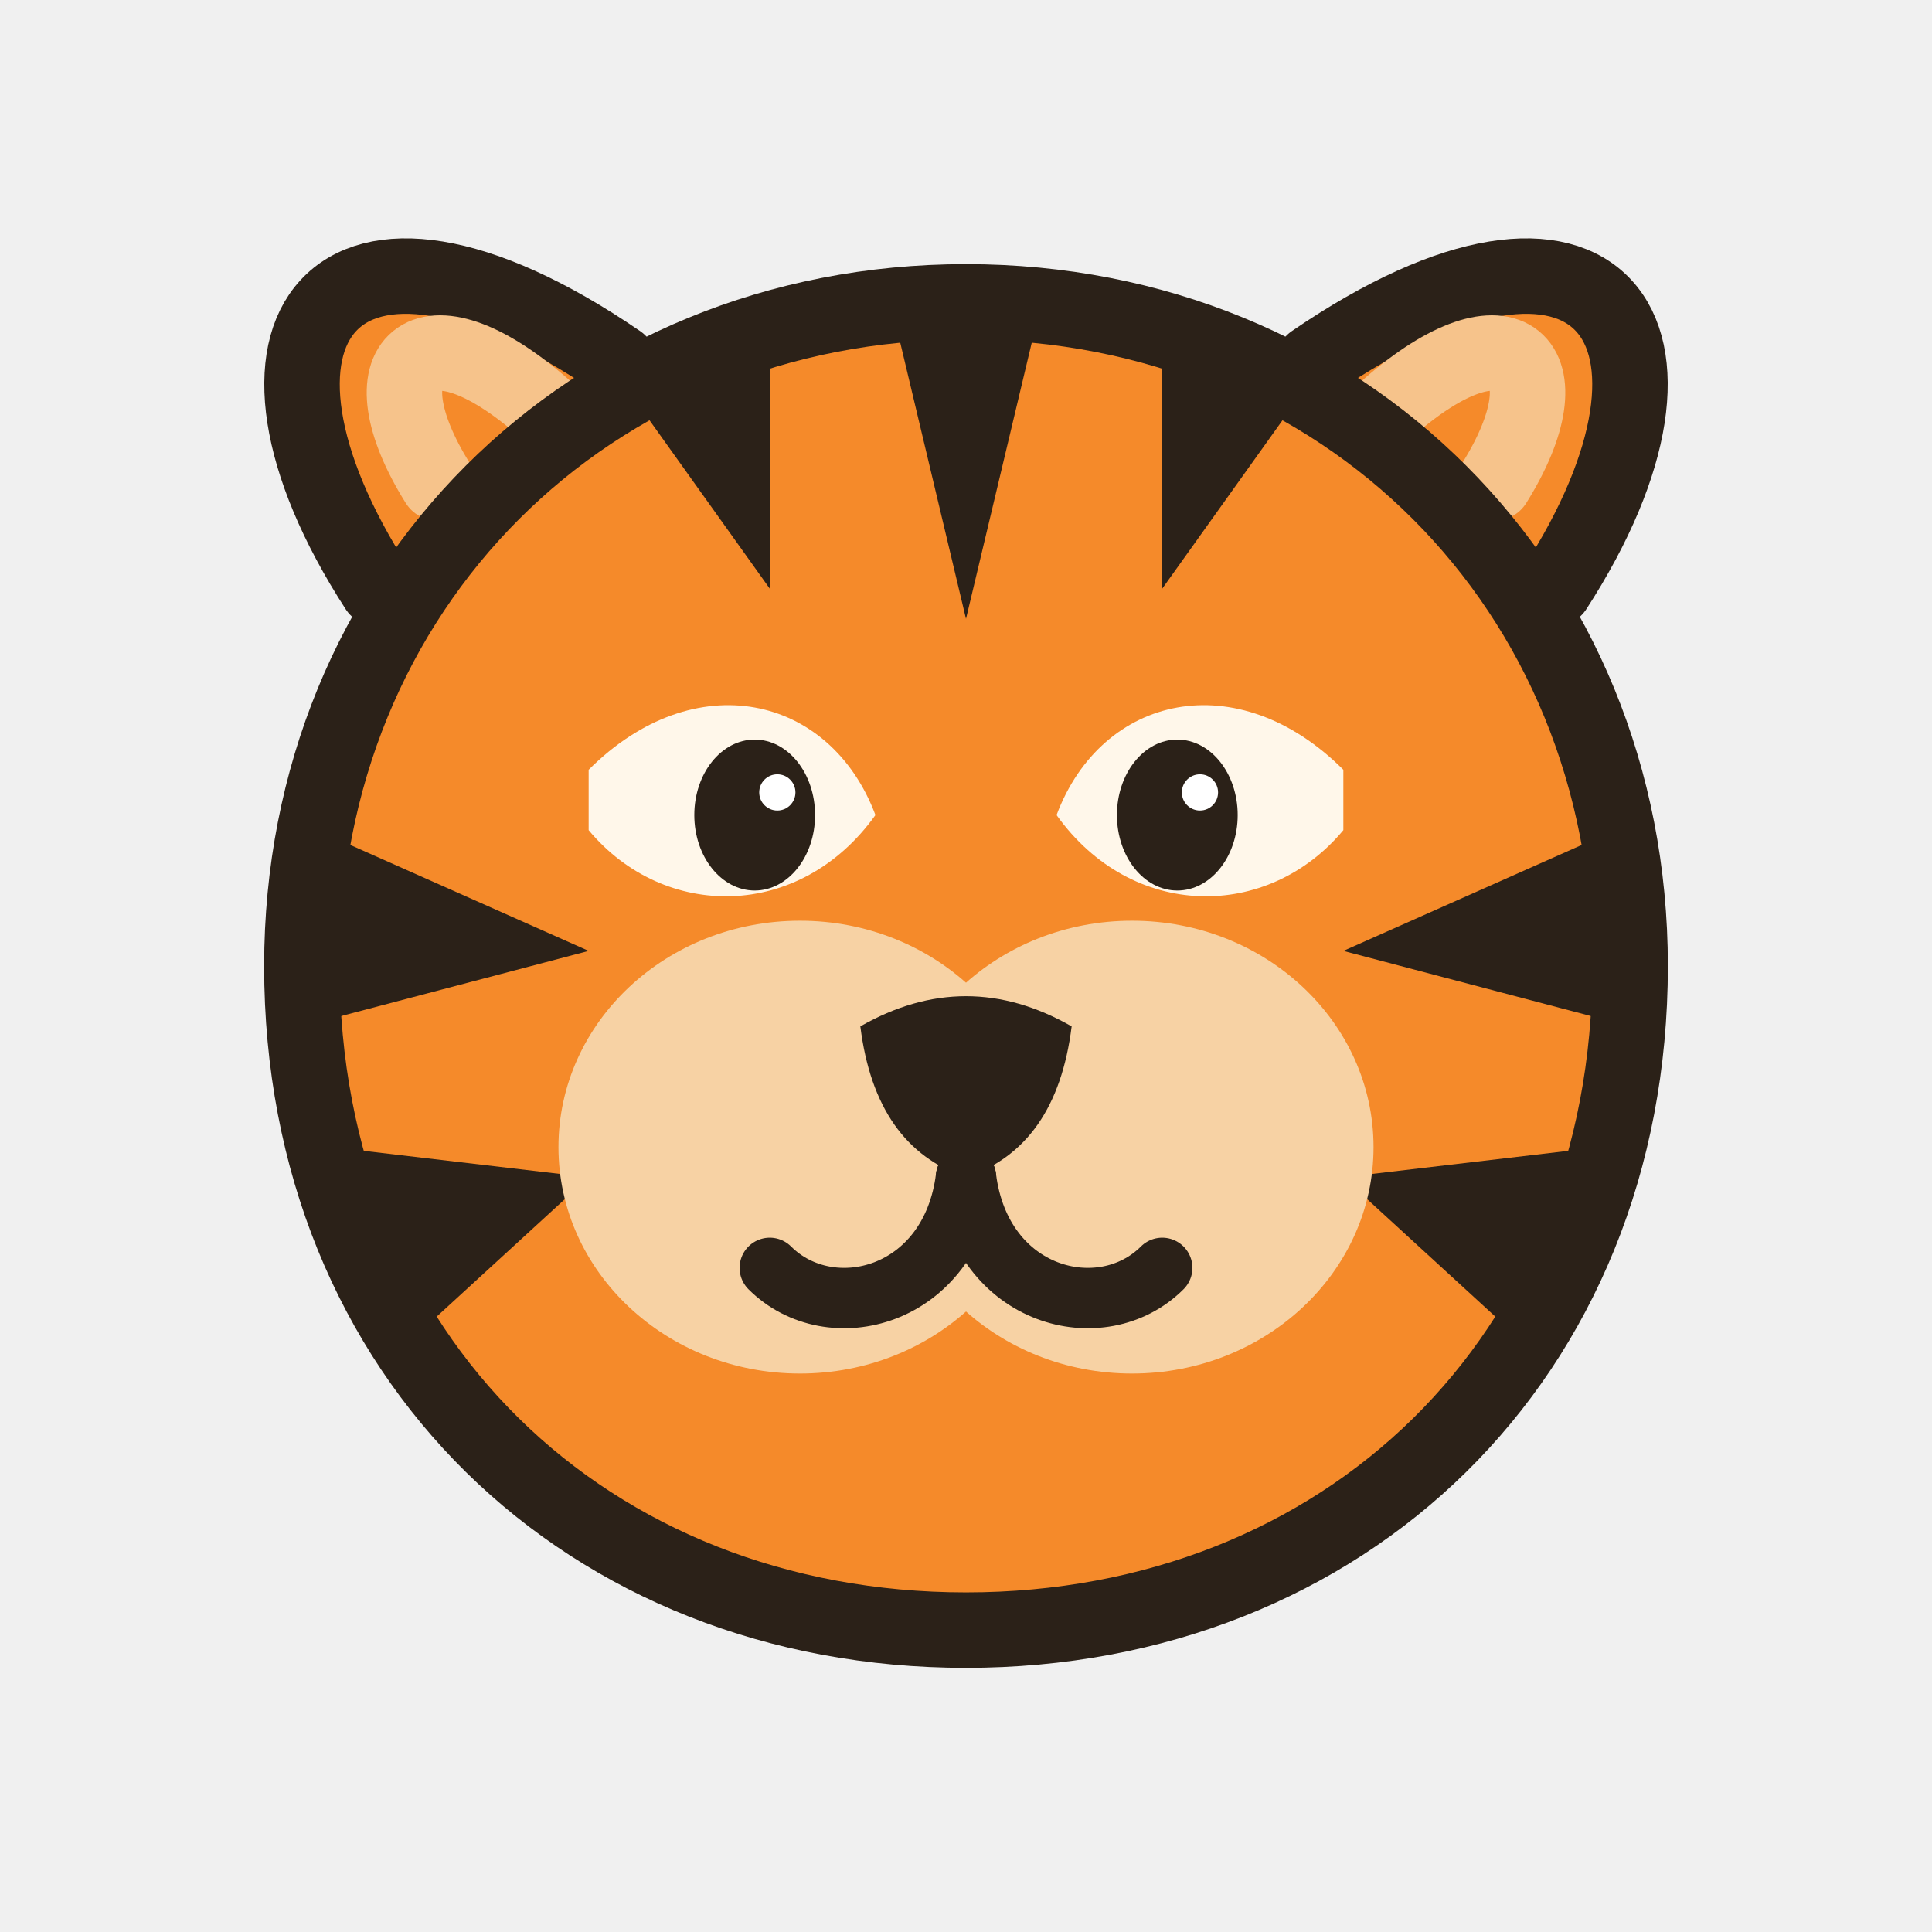
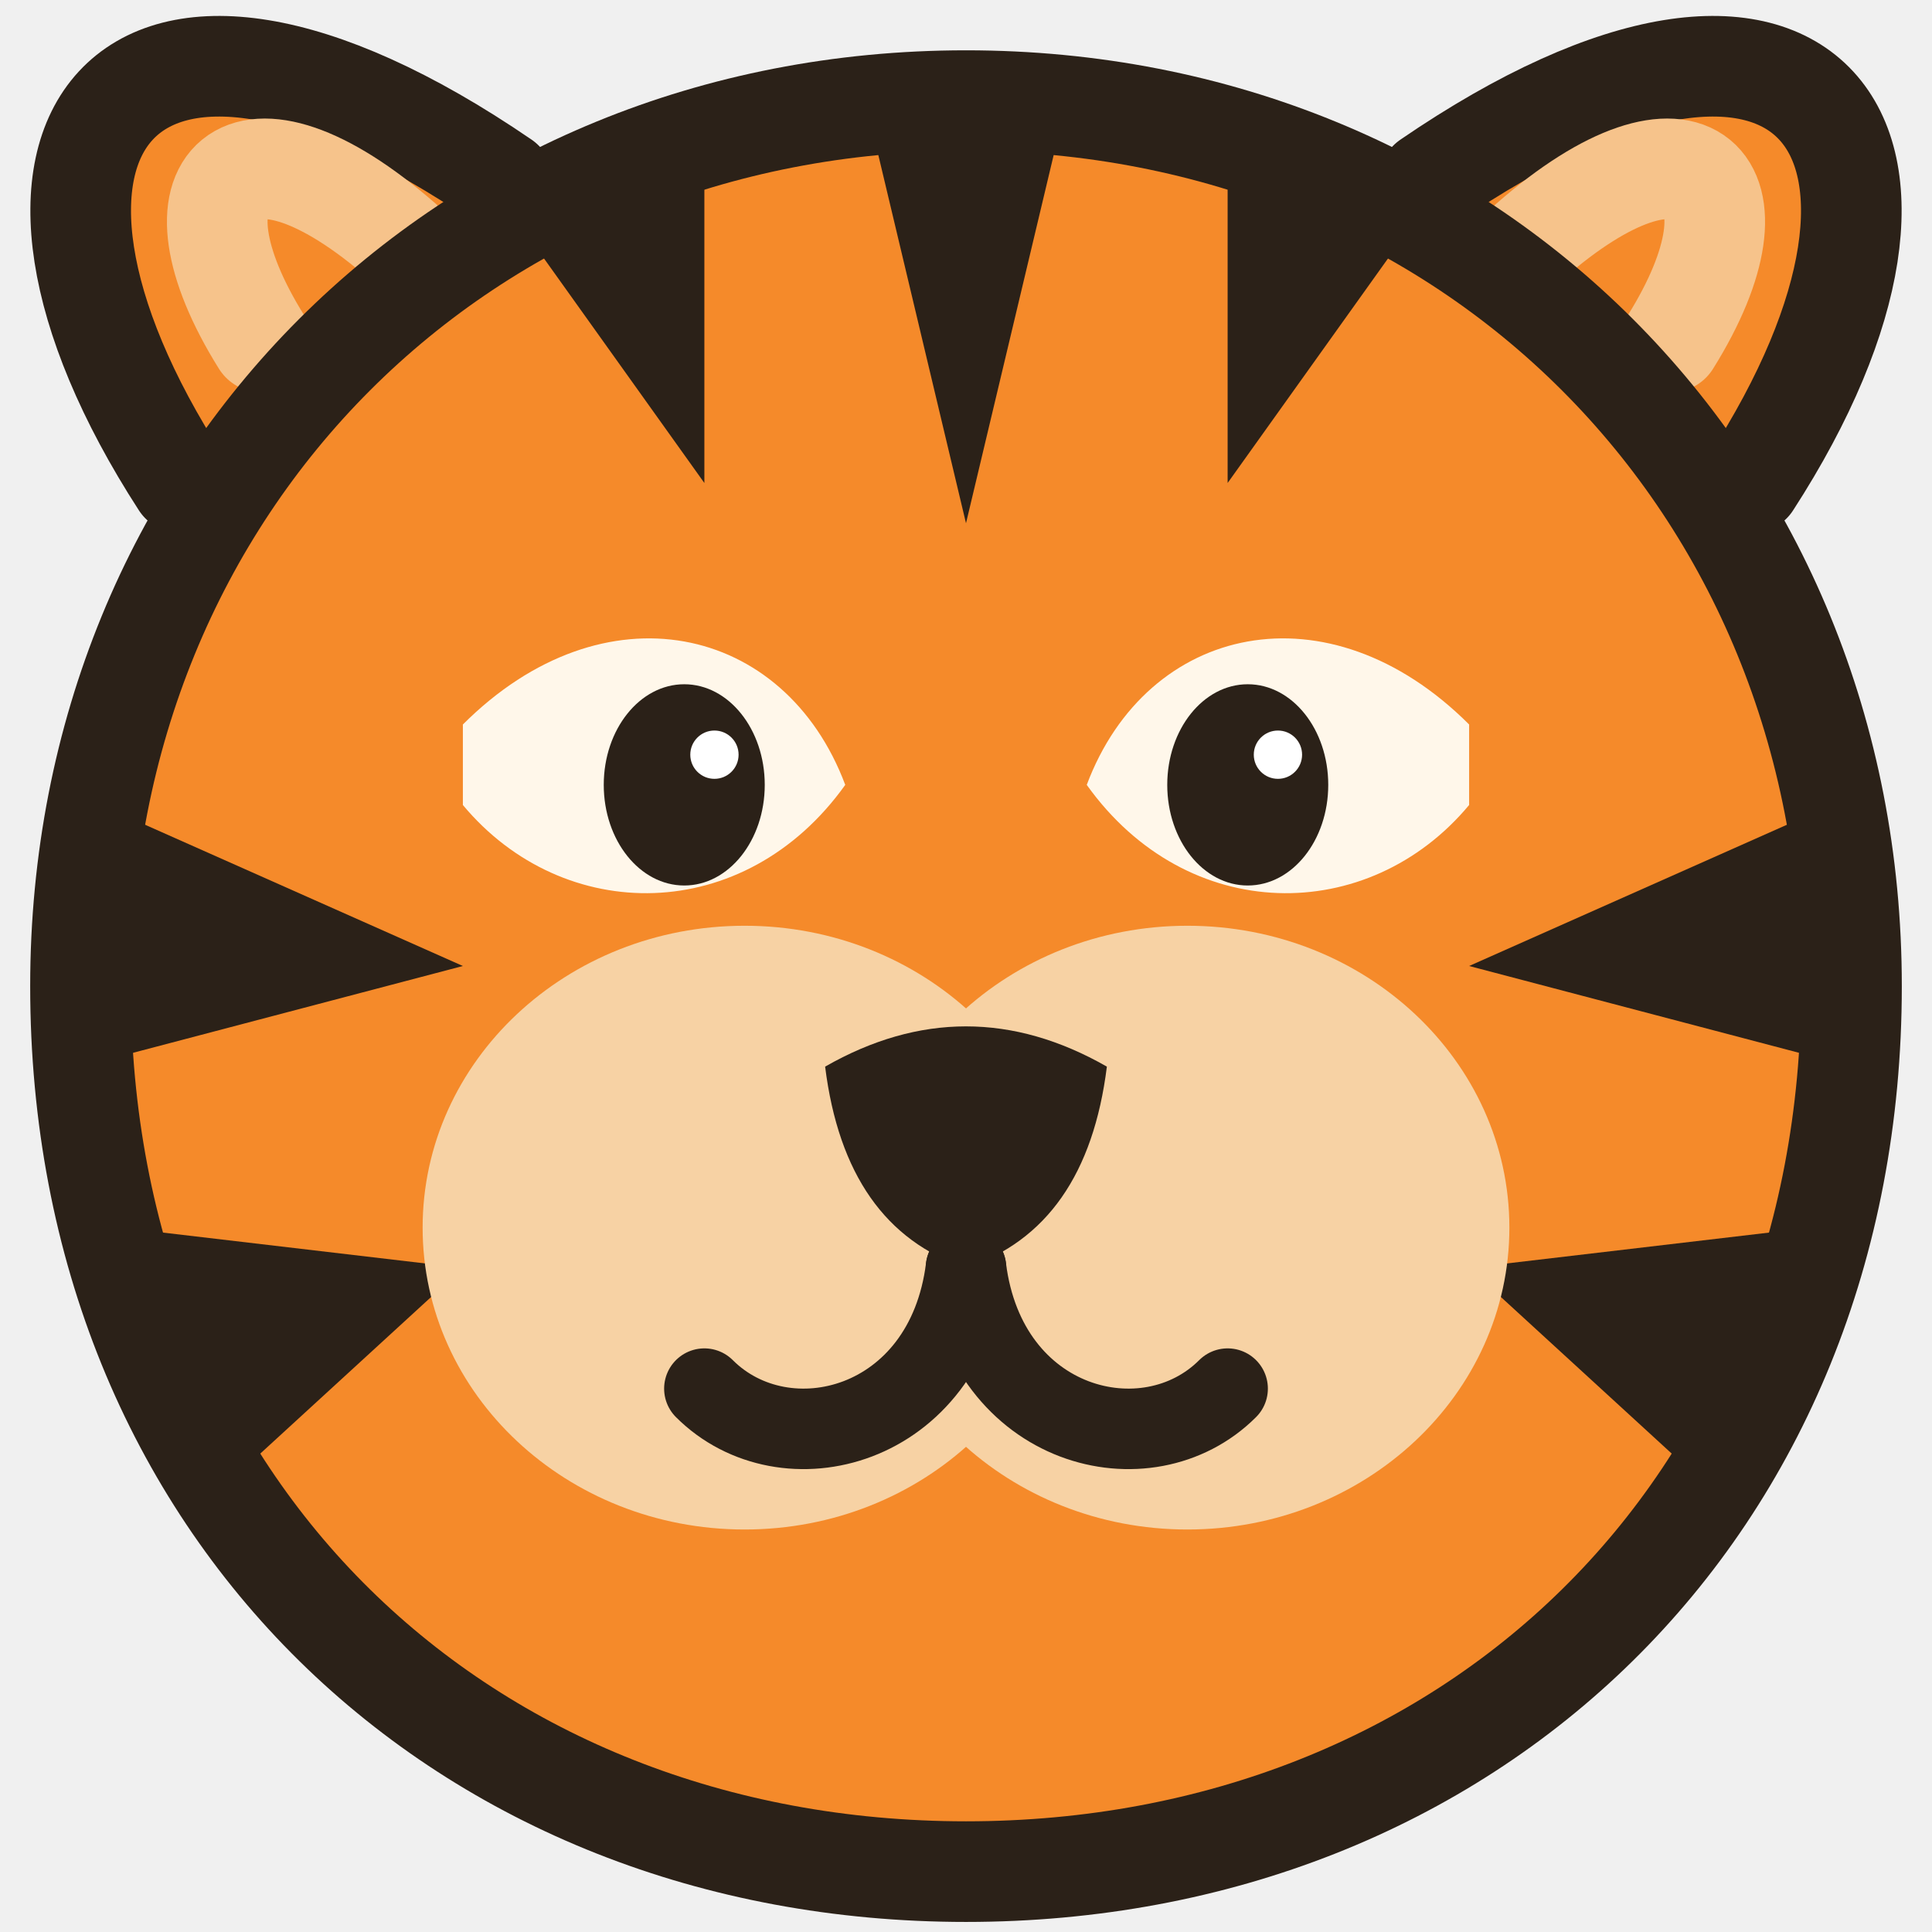
- <svg xmlns="http://www.w3.org/2000/svg" viewBox="0 0 128 128" width="128" height="128" role="img" aria-label="Cute tiger face icon">
+ <svg xmlns="http://www.w3.org/2000/svg" viewBox="16 15 96 96" width="128" height="128" role="img" aria-label="Cute tiger face icon">
  <defs>
    <style>
      .outline { stroke:#2b2118; stroke-width:5; stroke-linecap:round; stroke-linejoin:round; }
    </style>
  </defs>
  <path d="M25 39 C14 22 22 11 41 24 L37 43 Z" fill="#f58a2a" class="outline" />
  <path d="M103 39 C114 22 106 11 87 24 L91 43 Z" fill="#f58a2a" class="outline" />
  <path d="M29 32 C24 24 28 20 36 27" fill="none" stroke="#f6c38b" stroke-width="5" stroke-linecap="round" />
  <path d="M99 32 C104 24 100 20 92 27" fill="none" stroke="#f6c38b" stroke-width="5" stroke-linecap="round" />
  <path d="M64 20            C89 20 108 39 108 64            C108 90 89 108 64 108            C39 108 20 90 20 64            C20 39 39 20 64 20 Z" fill="#f58a2a" class="outline" />
  <g fill="#2b2118">
    <path d="M41 25 L51 21 L51 39 Z" />
    <path d="M59 20 L69 20 L64 41 Z" />
    <path d="M77 21 L87 25 L77 39 Z" />
  </g>
  <g fill="#2b2118">
    <path d="M21 55 L20 68 L39 63 Z" />
    <path d="M22 76 L27 89 L39 78 Z" />
    <path d="M107 55 L108 68 L89 63 Z" />
    <path d="M106 76 L101 89 L89 78 Z" />
  </g>
  <path d="M39 51 C46 44 55 46 58 54 C53 61 44 61 39 55 Z" fill="#fff7ea" />
  <path d="M89 51 C82 44 73 46 70 54 C75 61 84 61 89 55 Z" fill="#fff7ea" />
  <ellipse cx="50" cy="54" rx="4" ry="5" fill="#2b2118" />
  <ellipse cx="78" cy="54" rx="4" ry="5" fill="#2b2118" />
  <circle cx="51.5" cy="52.5" r="1.2" fill="white" />
  <circle cx="79.5" cy="52.5" r="1.2" fill="white" />
  <ellipse cx="53" cy="76" rx="16" ry="15" fill="#f7d2a4" />
  <ellipse cx="75" cy="76" rx="16" ry="15" fill="#f7d2a4" />
  <path d="M57 68 Q64 64 71 68 Q70 76 64 78 Q58 76 57 68 Z" fill="#2b2118" />
  <path d="M64 78 C63 86 55 88 51 84" fill="none" stroke="#2b2118" stroke-width="4" stroke-linecap="round" />
  <path d="M64 78 C65 86 73 88 77 84" fill="none" stroke="#2b2118" stroke-width="4" stroke-linecap="round" />
</svg>
